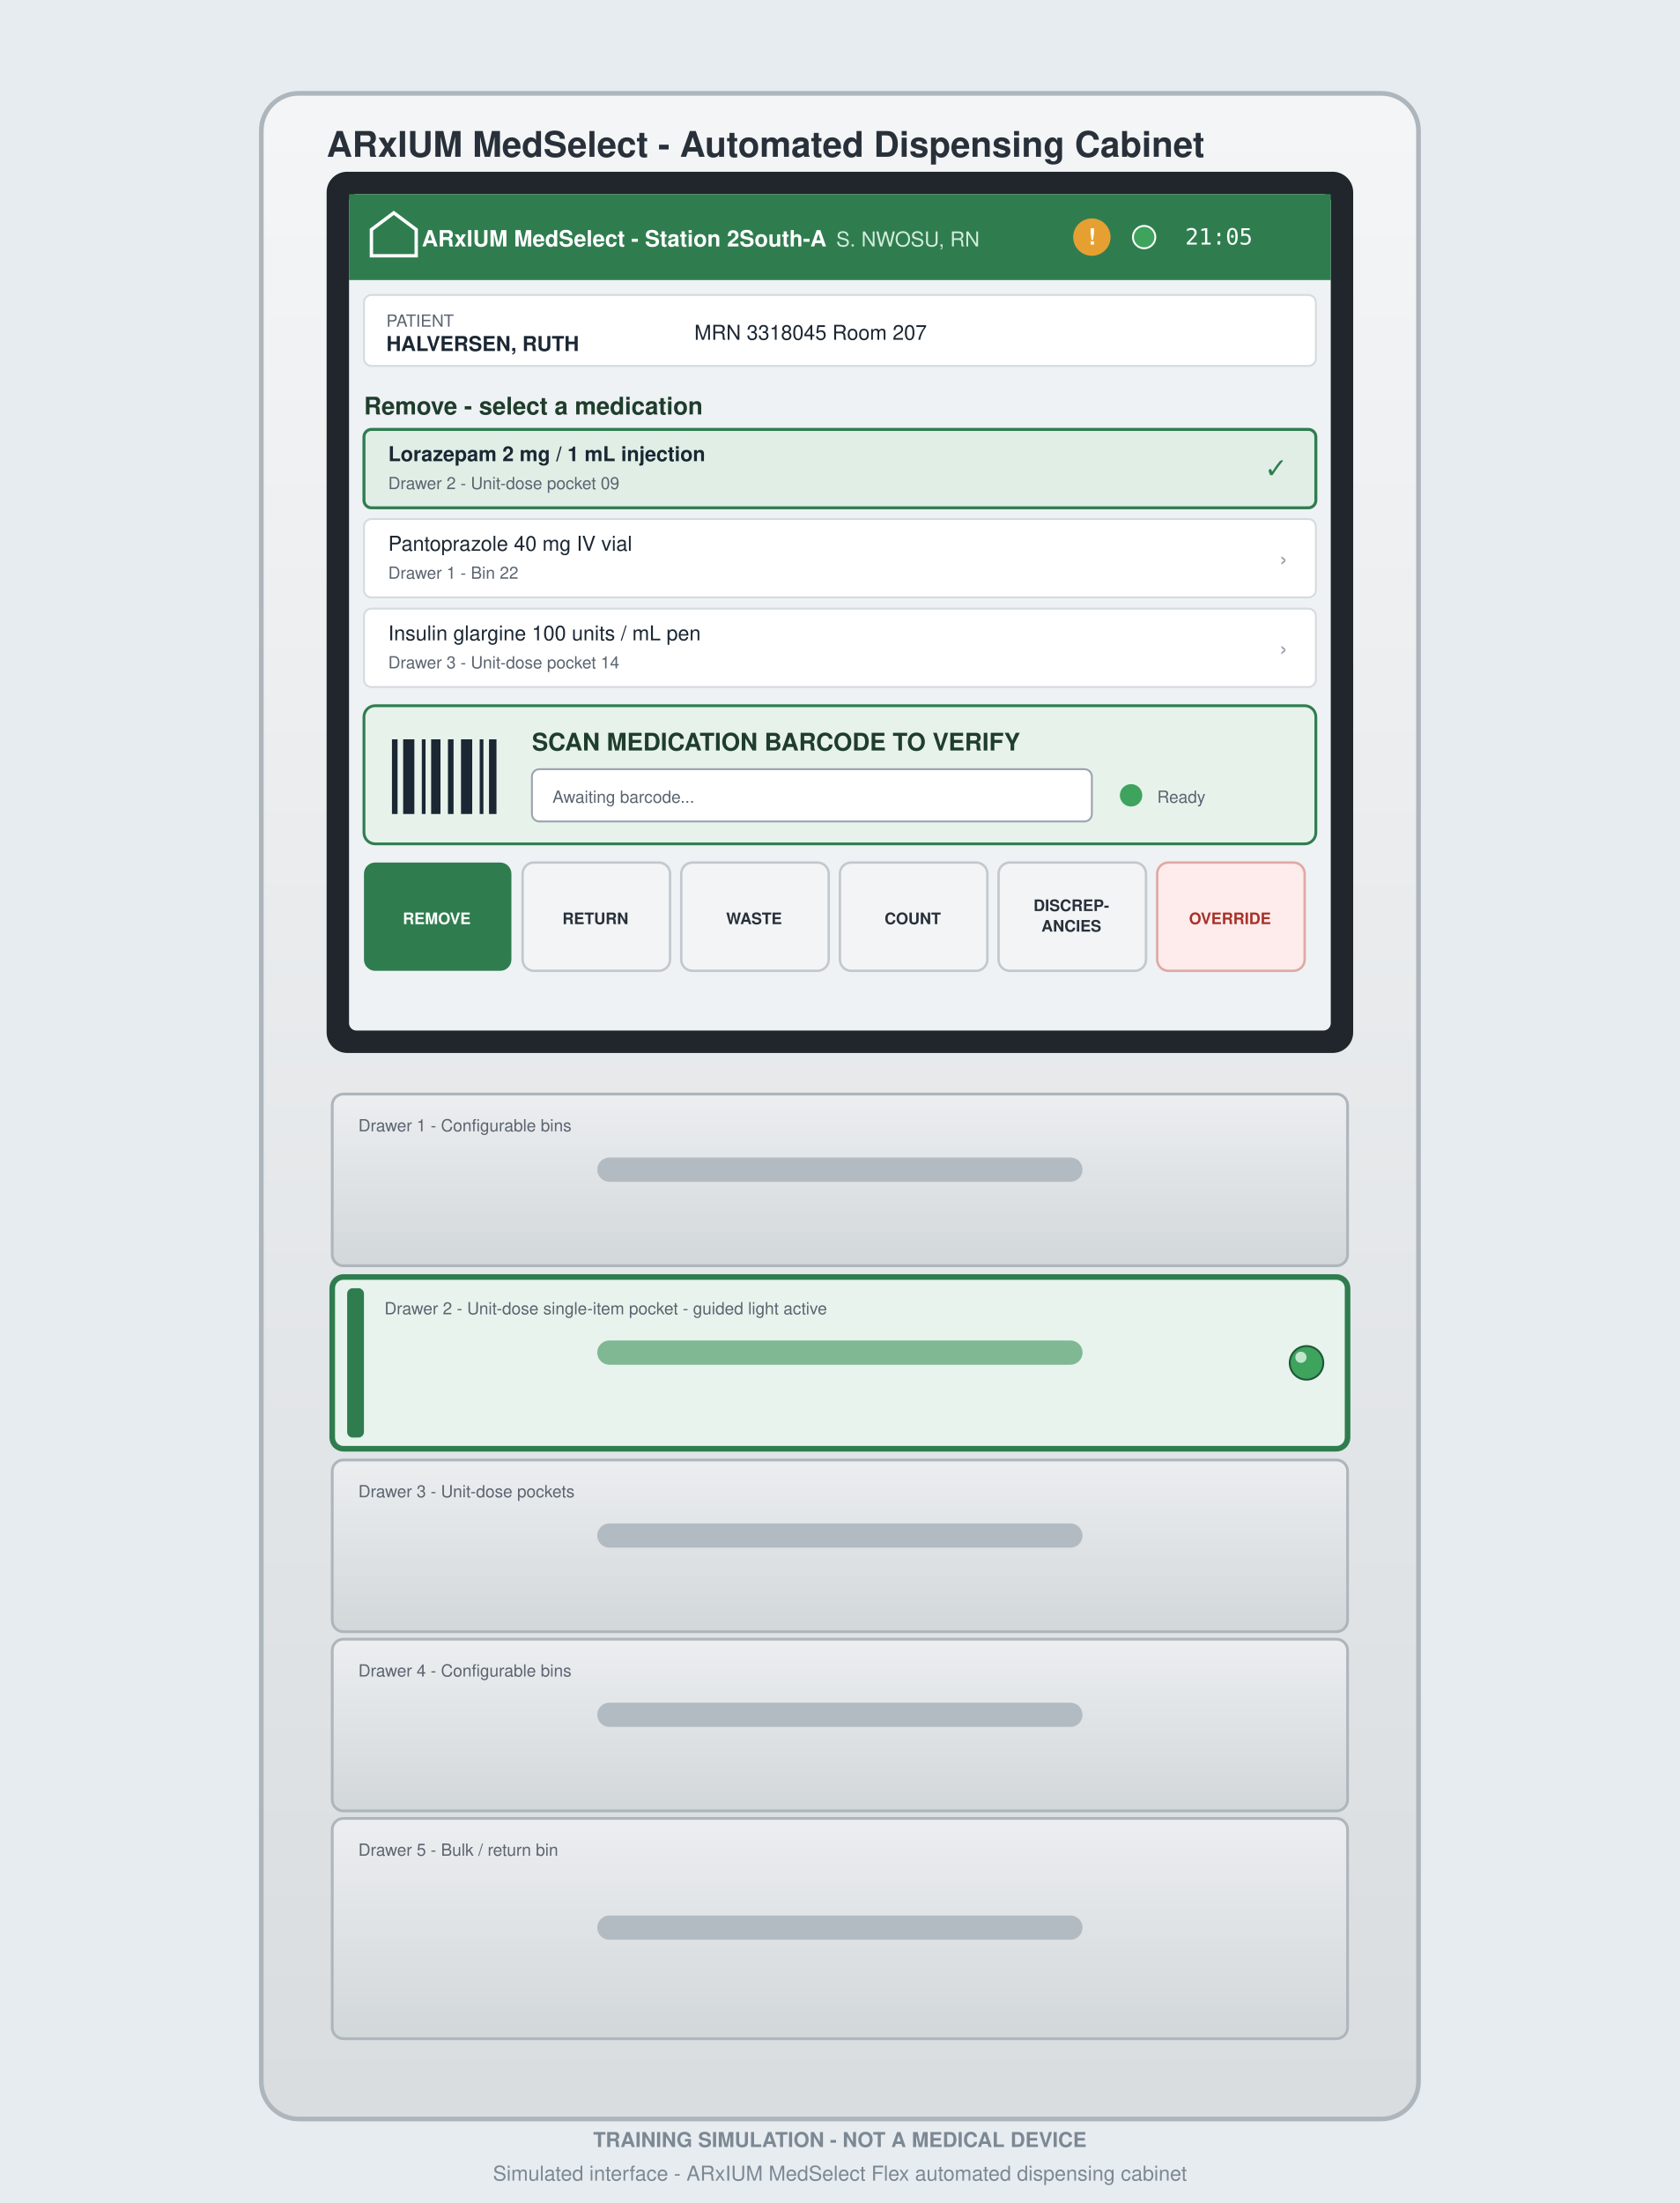
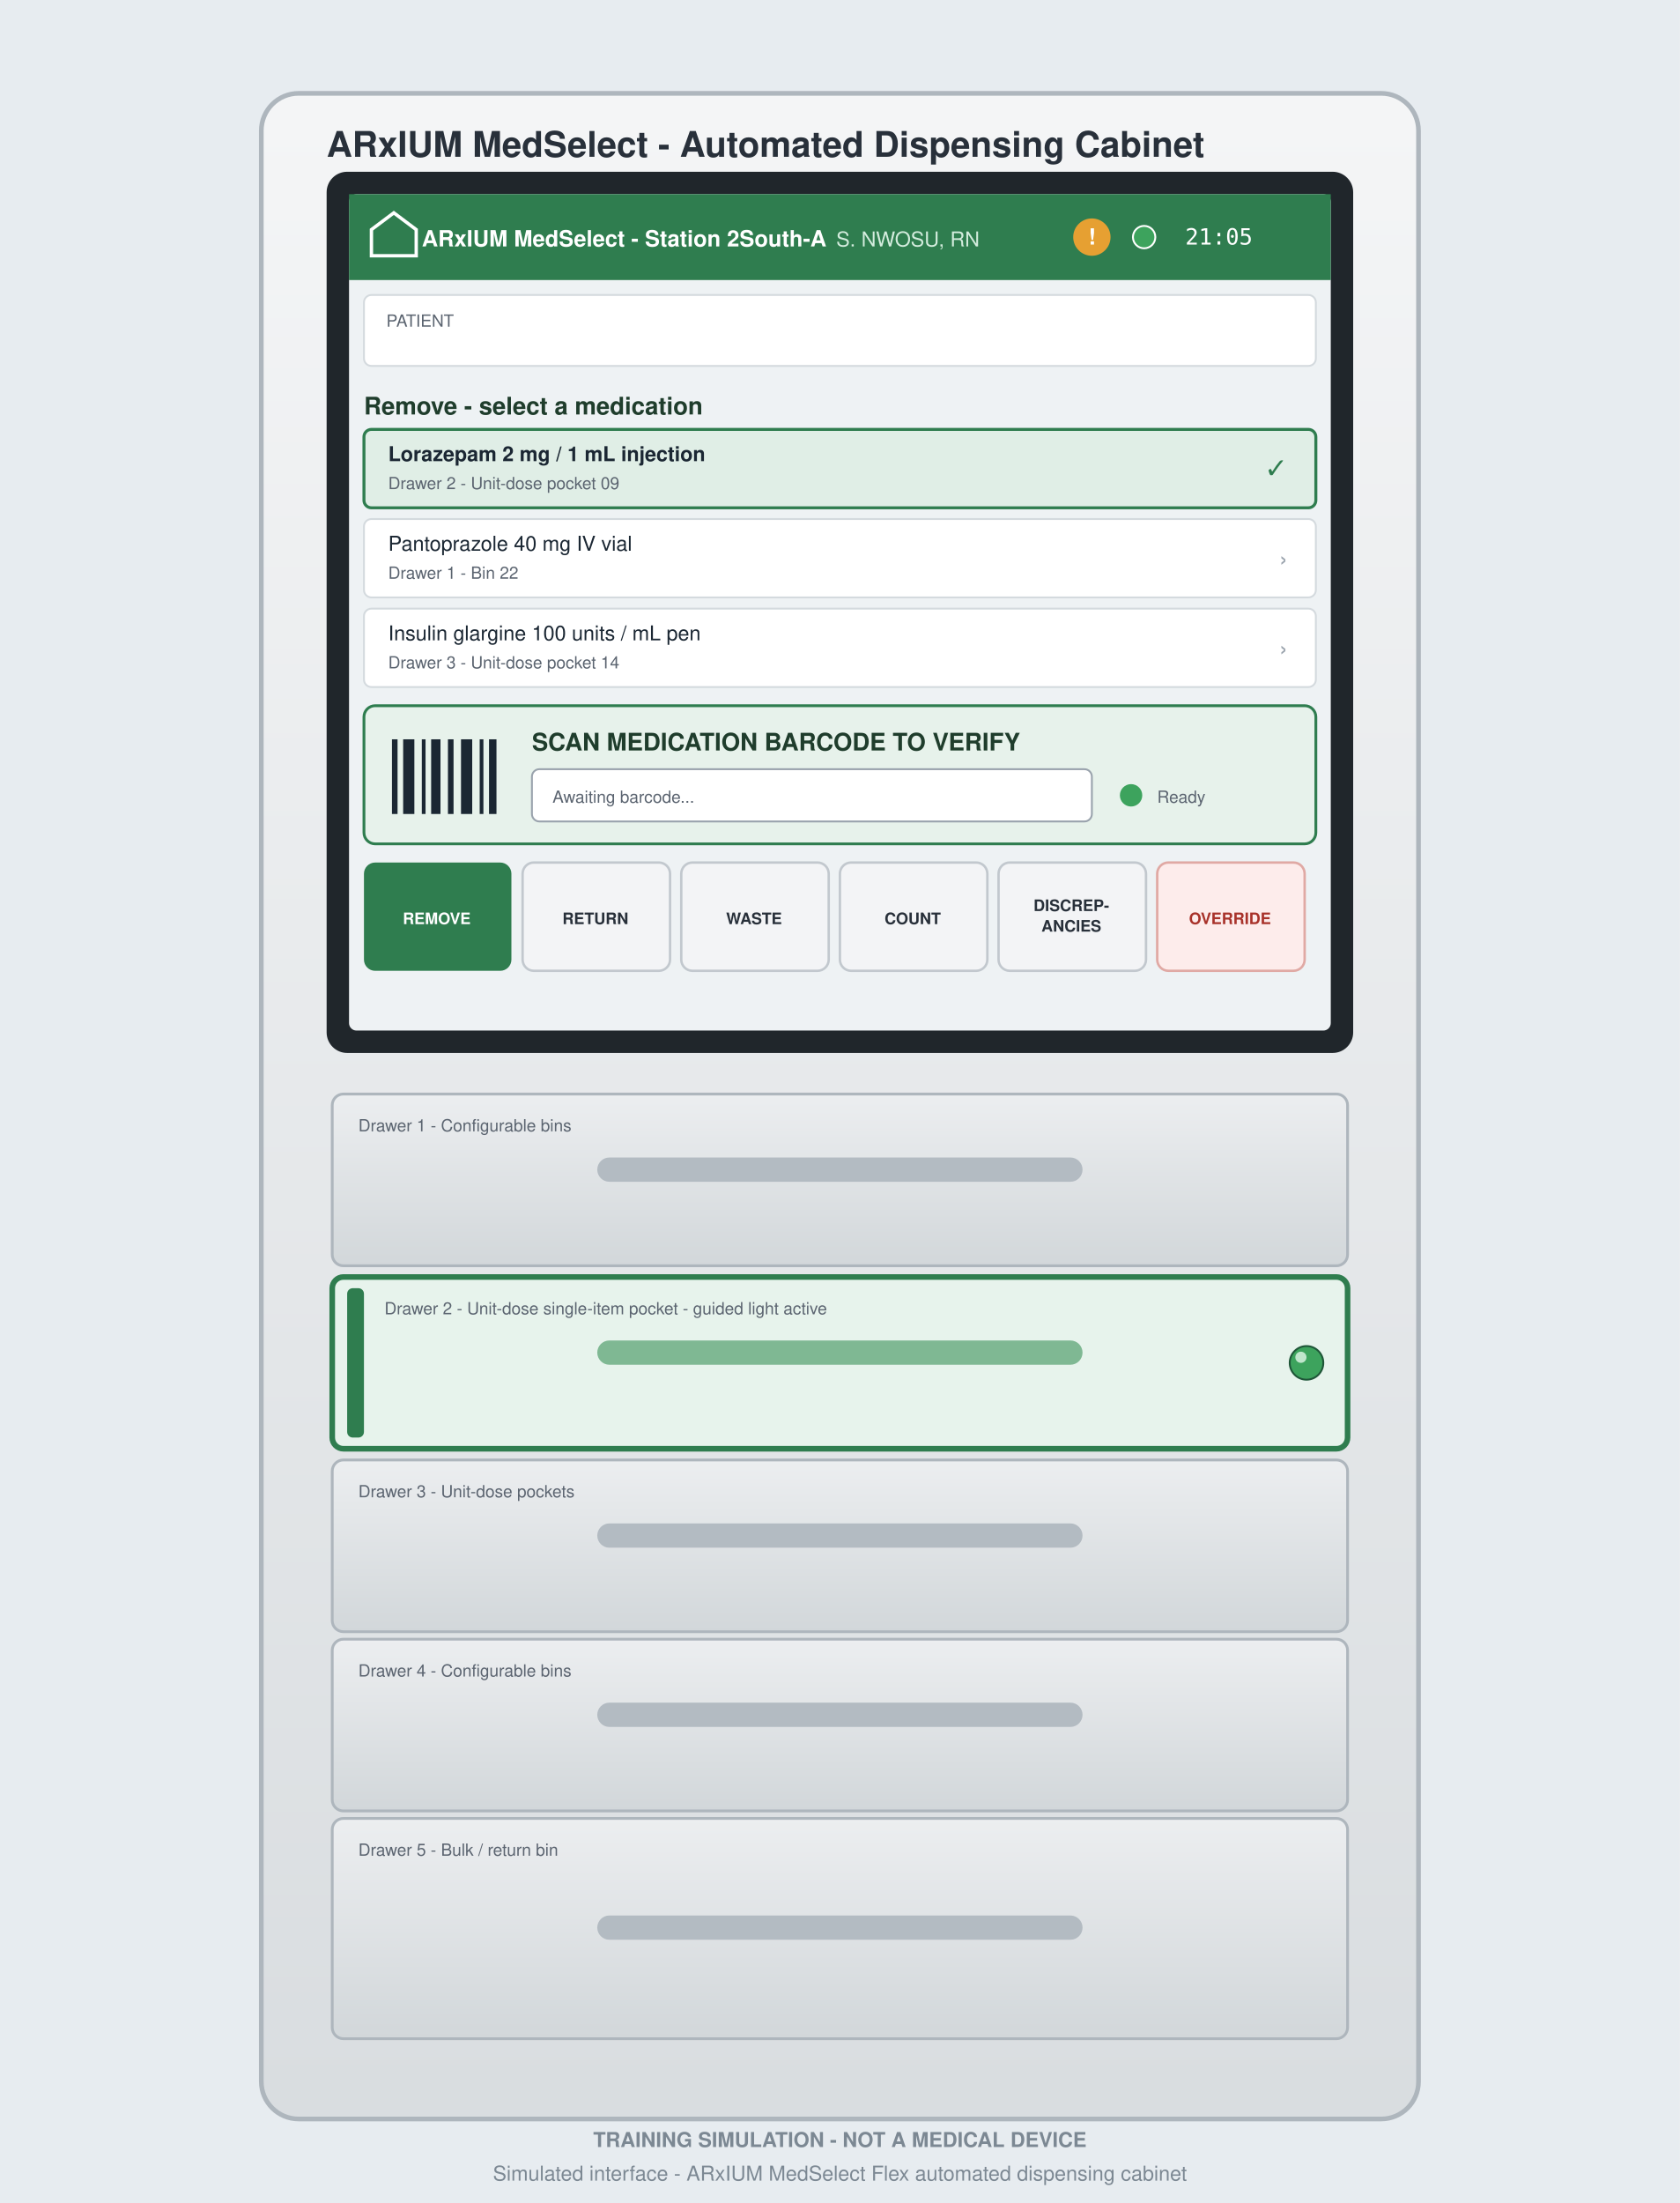
<svg xmlns="http://www.w3.org/2000/svg" viewBox="0 0 900 1180" width="900" height="1180">
  <style>
 text{font-family:Helvetica,Arial,sans-serif}
 .mono{font-family:'DejaVu Sans Mono',monospace}
 .dev{font-size:19px;font-weight:bold;fill:#28303a}
 .badge{font-size:11px;fill:#7c8893}
 .ui{font-size:11px;fill:#1b2733}
 .uih{font-size:13px;font-weight:bold;fill:#1f3d2c}
 .sub{font-size:9px;fill:#5b6470}
 .btn{font-size:8.5px;font-weight:bold}
</style>
  <defs>
    <linearGradient id="chassis" x1="0" y1="0" x2="0" y2="1">
      <stop offset="0" stop-color="#f4f5f6" />
      <stop offset="1" stop-color="#d9dde0" />
    </linearGradient>
    <linearGradient id="drawer" x1="0" y1="0" x2="0" y2="1">
      <stop offset="0" stop-color="#eceef0" />
      <stop offset="1" stop-color="#d2d7da" />
    </linearGradient>
  </defs>
  <g id="backdrop">
    <rect x="0" y="0" width="900" height="1180" fill="#e7ecf0" />
  </g>
  <g id="cabinet">
    <rect x="140" y="50" width="620" height="1085" rx="20" fill="url(#chassis)" stroke="#aeb6bd" stroke-width="2.5" />
    <text class="dev" x="175" y="84">ARxIUM MedSelect  -  Automated Dispensing Cabinet</text>
    <rect x="178" y="586" width="544" height="92" rx="6" fill="url(#drawer)" stroke="#aeb6bd" stroke-width="1.5" />
    <rect x="320" y="620" width="260" height="13" rx="6.5" fill="#b3bbc2" />
    <text class="sub" x="192" y="606">Drawer 1  -  Configurable bins</text>
    <rect id="drawer-lit" x="178" y="684" width="544" height="92" rx="6" fill="#e7f3ec" stroke="#2f7d4f" stroke-width="3" />
    <rect x="320" y="718" width="260" height="13" rx="6.5" fill="#7fb893" />
    <rect x="186" y="690" width="9" height="80" rx="3" fill="#2f7d4f" />
    <circle cx="700" cy="730" r="9" fill="#3DA35D" stroke="#1f5638" stroke-width="1" />
    <circle cx="697" cy="727" r="3" fill="#c0e6cc" />
    <text class="sub" x="206" y="704" fill="#1f5638">Drawer 2  -  Unit-dose single-item pocket  -  guided light active</text>
    <rect x="178" y="782" width="544" height="92" rx="6" fill="url(#drawer)" stroke="#aeb6bd" stroke-width="1.5" />
    <rect x="320" y="816" width="260" height="13" rx="6.5" fill="#b3bbc2" />
    <text class="sub" x="192" y="802">Drawer 3  -  Unit-dose pockets</text>
    <rect x="178" y="878" width="544" height="92" rx="6" fill="url(#drawer)" stroke="#aeb6bd" stroke-width="1.5" />
    <rect x="320" y="912" width="260" height="13" rx="6.5" fill="#b3bbc2" />
    <text class="sub" x="192" y="898">Drawer 4  -  Configurable bins</text>
    <rect x="178" y="974" width="544" height="118" rx="6" fill="url(#drawer)" stroke="#aeb6bd" stroke-width="1.5" />
    <rect x="320" y="1026" width="260" height="13" rx="6.5" fill="#b3bbc2" />
    <text class="sub" x="192" y="994">Drawer 5  -  Bulk / return bin</text>
  </g>
  <g id="screen">
    <rect x="175" y="92" width="550" height="472" rx="11" fill="#20262b" />
    <rect id="screen-bg" x="187" y="104" width="526" height="448" rx="4" fill="#eef2f4" />
  </g>
  <g id="ui">
    <rect id="banner" x="187" y="104" width="526" height="46" fill="#2f7d4f" />
    <path id="btn-home" data-control="touch-button" data-action="HOME" d="M199 137 v-14 l12 -9 l12 9 v14 z" fill="none" stroke="#ffffff" stroke-width="1.8" />
    <text id="banner-station" x="226" y="132" font-size="12" font-weight="bold" fill="#ffffff">ARxIUM MedSelect  -  Station 2South-A</text>
    <text id="banner-user" x="448" y="132" font-size="11" fill="#d3ecdd">S. NWOSU, RN</text>
    <circle id="banner-discrepancy" data-control="led" cx="585" cy="127" r="10" fill="#E6A032" />
    <text x="585" y="131" font-size="12" font-weight="bold" fill="#ffffff" text-anchor="middle">!</text>
    <circle id="led-online" data-control="led" cx="613" cy="127" r="6" fill="#3DA35D" stroke="#ffffff" stroke-width="1" />
    <text id="scr-clock" class="mono" x="635" y="131" font-size="12" fill="#ffffff">21:05</text>
    <rect x="195" y="158" width="510" height="38" rx="4" fill="#ffffff" stroke="#d4dade" stroke-width="1" />
    <text x="207" y="175" class="sub">PATIENT</text>
-     <text id="scr-patient" x="207" y="188" class="ui" font-weight="bold">HALVERSEN, RUTH</text>
-     <text id="scr-loc" x="372" y="182" class="ui">MRN 3318045      Room 207</text>
+     <text id="scr-patient" x="207" y="188" class="ui" font-weight="bold" />
+     <text id="scr-loc" x="372" y="182" class="ui" />
    <text class="uih" x="195" y="222">Remove  -  select a medication</text>
    <g id="list-meds">
      <rect id="row-1" data-control="display" x="195" y="230" width="510" height="42" rx="4" fill="#e0eee6" stroke="#2f7d4f" stroke-width="1.6" />
      <text id="scr-med" x="208" y="247" class="ui" font-weight="bold">Lorazepam 2 mg / 1 mL injection</text>
      <text x="208" y="262" class="sub">Drawer 2  -  Unit-dose pocket 09</text>
      <text x="690" y="256" font-size="15" fill="#2f7d4f" text-anchor="end">✓</text>
      <rect id="row-2" data-control="display" x="195" y="278" width="510" height="42" rx="4" fill="#ffffff" stroke="#d4dade" stroke-width="1" />
      <text x="208" y="295" class="ui">Pantoprazole 40 mg IV vial</text>
      <text x="208" y="310" class="sub">Drawer 1  -  Bin 22</text>
      <text x="690" y="304" font-size="14" fill="#9aa3ad" text-anchor="end">›</text>
      <rect id="row-3" data-control="display" x="195" y="326" width="510" height="42" rx="4" fill="#ffffff" stroke="#d4dade" stroke-width="1" />
      <text x="208" y="343" class="ui">Insulin glargine 100 units / mL pen</text>
      <text x="208" y="358" class="sub">Drawer 3  -  Unit-dose pocket 14</text>
      <text x="690" y="352" font-size="14" fill="#9aa3ad" text-anchor="end">›</text>
    </g>
    <rect id="scan-panel" x="195" y="378" width="510" height="74" rx="6" fill="#e7f2eb" stroke="#2f7d4f" stroke-width="1.5" />
    <g id="barcode">
      <rect x="210" y="396" width="3" height="40" fill="#1b2733" />
      <rect x="216" y="396" width="6" height="40" fill="#1b2733" />
      <rect x="226" y="396" width="2" height="40" fill="#1b2733" />
      <rect x="231" y="396" width="5" height="40" fill="#1b2733" />
      <rect x="240" y="396" width="3" height="40" fill="#1b2733" />
      <rect x="247" y="396" width="6" height="40" fill="#1b2733" />
      <rect x="257" y="396" width="2" height="40" fill="#1b2733" />
      <rect x="262" y="396" width="4" height="40" fill="#1b2733" />
    </g>
    <text class="uih" x="285" y="402" font-size="12">SCAN MEDICATION BARCODE TO VERIFY</text>
    <rect id="scan-field" data-control="scan-field" x="285" y="412" width="300" height="28" rx="4" fill="#ffffff" stroke="#9aa3ad" stroke-width="1" />
    <text x="296" y="430" class="sub" font-size="10">Awaiting barcode...</text>
    <circle cx="606" cy="426" r="6" fill="#3DA35D" />
    <text id="scan-status" x="620" y="430" class="sub" font-size="10" fill="#207a43">Ready</text>
    <g id="actionbar">
      <rect id="btn-remove" data-control="touch-button" data-action="REMOVE" x="195" y="462" width="79" height="58" rx="6" fill="#2f7d4f" />
      <text class="btn" x="234" y="495" fill="#ffffff" text-anchor="middle">REMOVE</text>
      <rect id="btn-return" data-control="touch-button" data-action="RETURN" x="280" y="462" width="79" height="58" rx="6" fill="#f3f4f6" stroke="#c2c8ce" stroke-width="1.3" />
      <text class="btn" x="319" y="495" fill="#28303a" text-anchor="middle">RETURN</text>
      <rect id="btn-waste" data-control="touch-button" data-action="WASTE" x="365" y="462" width="79" height="58" rx="6" fill="#f3f4f6" stroke="#c2c8ce" stroke-width="1.3" />
      <text class="btn" x="404" y="495" fill="#28303a" text-anchor="middle">WASTE</text>
      <rect id="btn-count" data-control="touch-button" data-action="COUNT" x="450" y="462" width="79" height="58" rx="6" fill="#f3f4f6" stroke="#c2c8ce" stroke-width="1.3" />
      <text class="btn" x="489" y="495" fill="#28303a" text-anchor="middle">COUNT</text>
      <rect id="btn-discrepancies" data-control="touch-button" data-action="DISCREPANCIES" x="535" y="462" width="79" height="58" rx="6" fill="#f3f4f6" stroke="#c2c8ce" stroke-width="1.3" />
      <text class="btn" x="574" y="488" fill="#28303a" text-anchor="middle" font-size="7.6">DISCREP-</text>
      <text class="btn" x="574" y="499" fill="#28303a" text-anchor="middle" font-size="7.6">ANCIES</text>
      <rect id="btn-override" data-control="touch-button" data-action="OVERRIDE" x="620" y="462" width="79" height="58" rx="6" fill="#fdeceb" stroke="#e0a9a4" stroke-width="1.3" />
      <text class="btn" x="659" y="495" fill="#a8322a" text-anchor="middle">OVERRIDE</text>
    </g>
  </g>
  <g id="labels">
    <text class="badge" x="450" y="1150" text-anchor="middle" font-weight="bold">TRAINING SIMULATION - NOT A MEDICAL DEVICE</text>
    <text class="badge" x="450" y="1168" text-anchor="middle">Simulated interface - ARxIUM MedSelect Flex automated dispensing cabinet</text>
  </g>
</svg>
